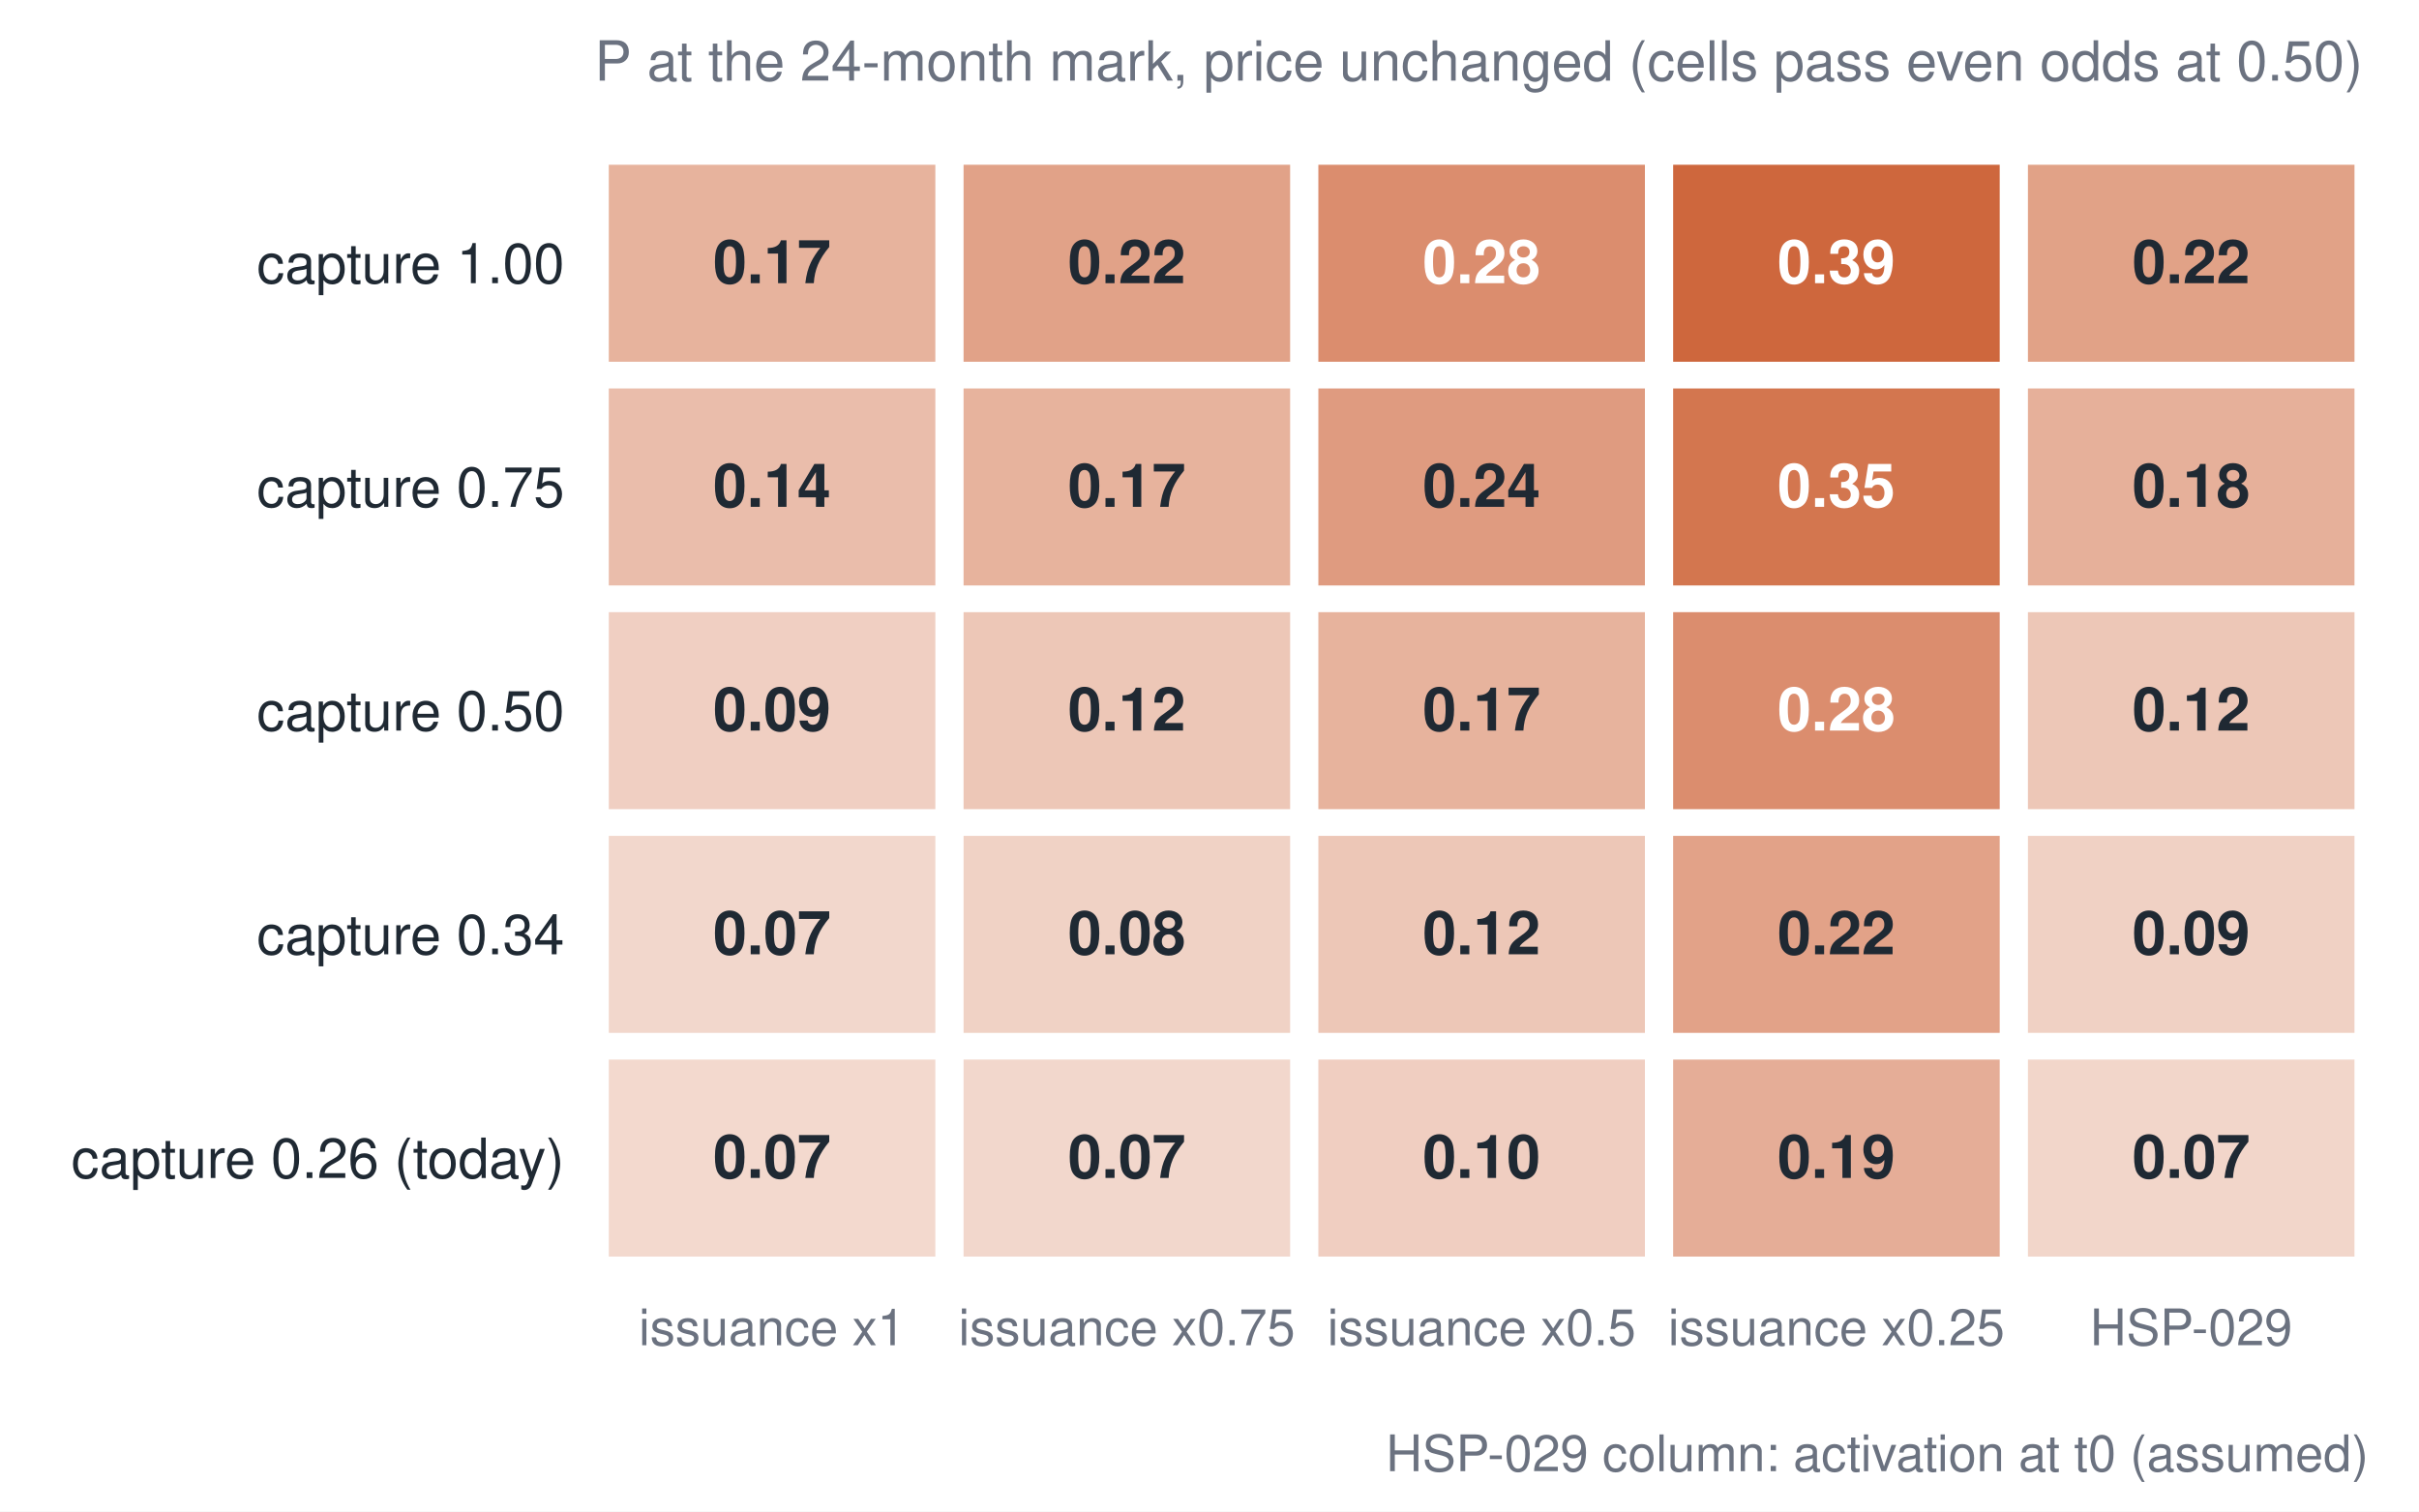
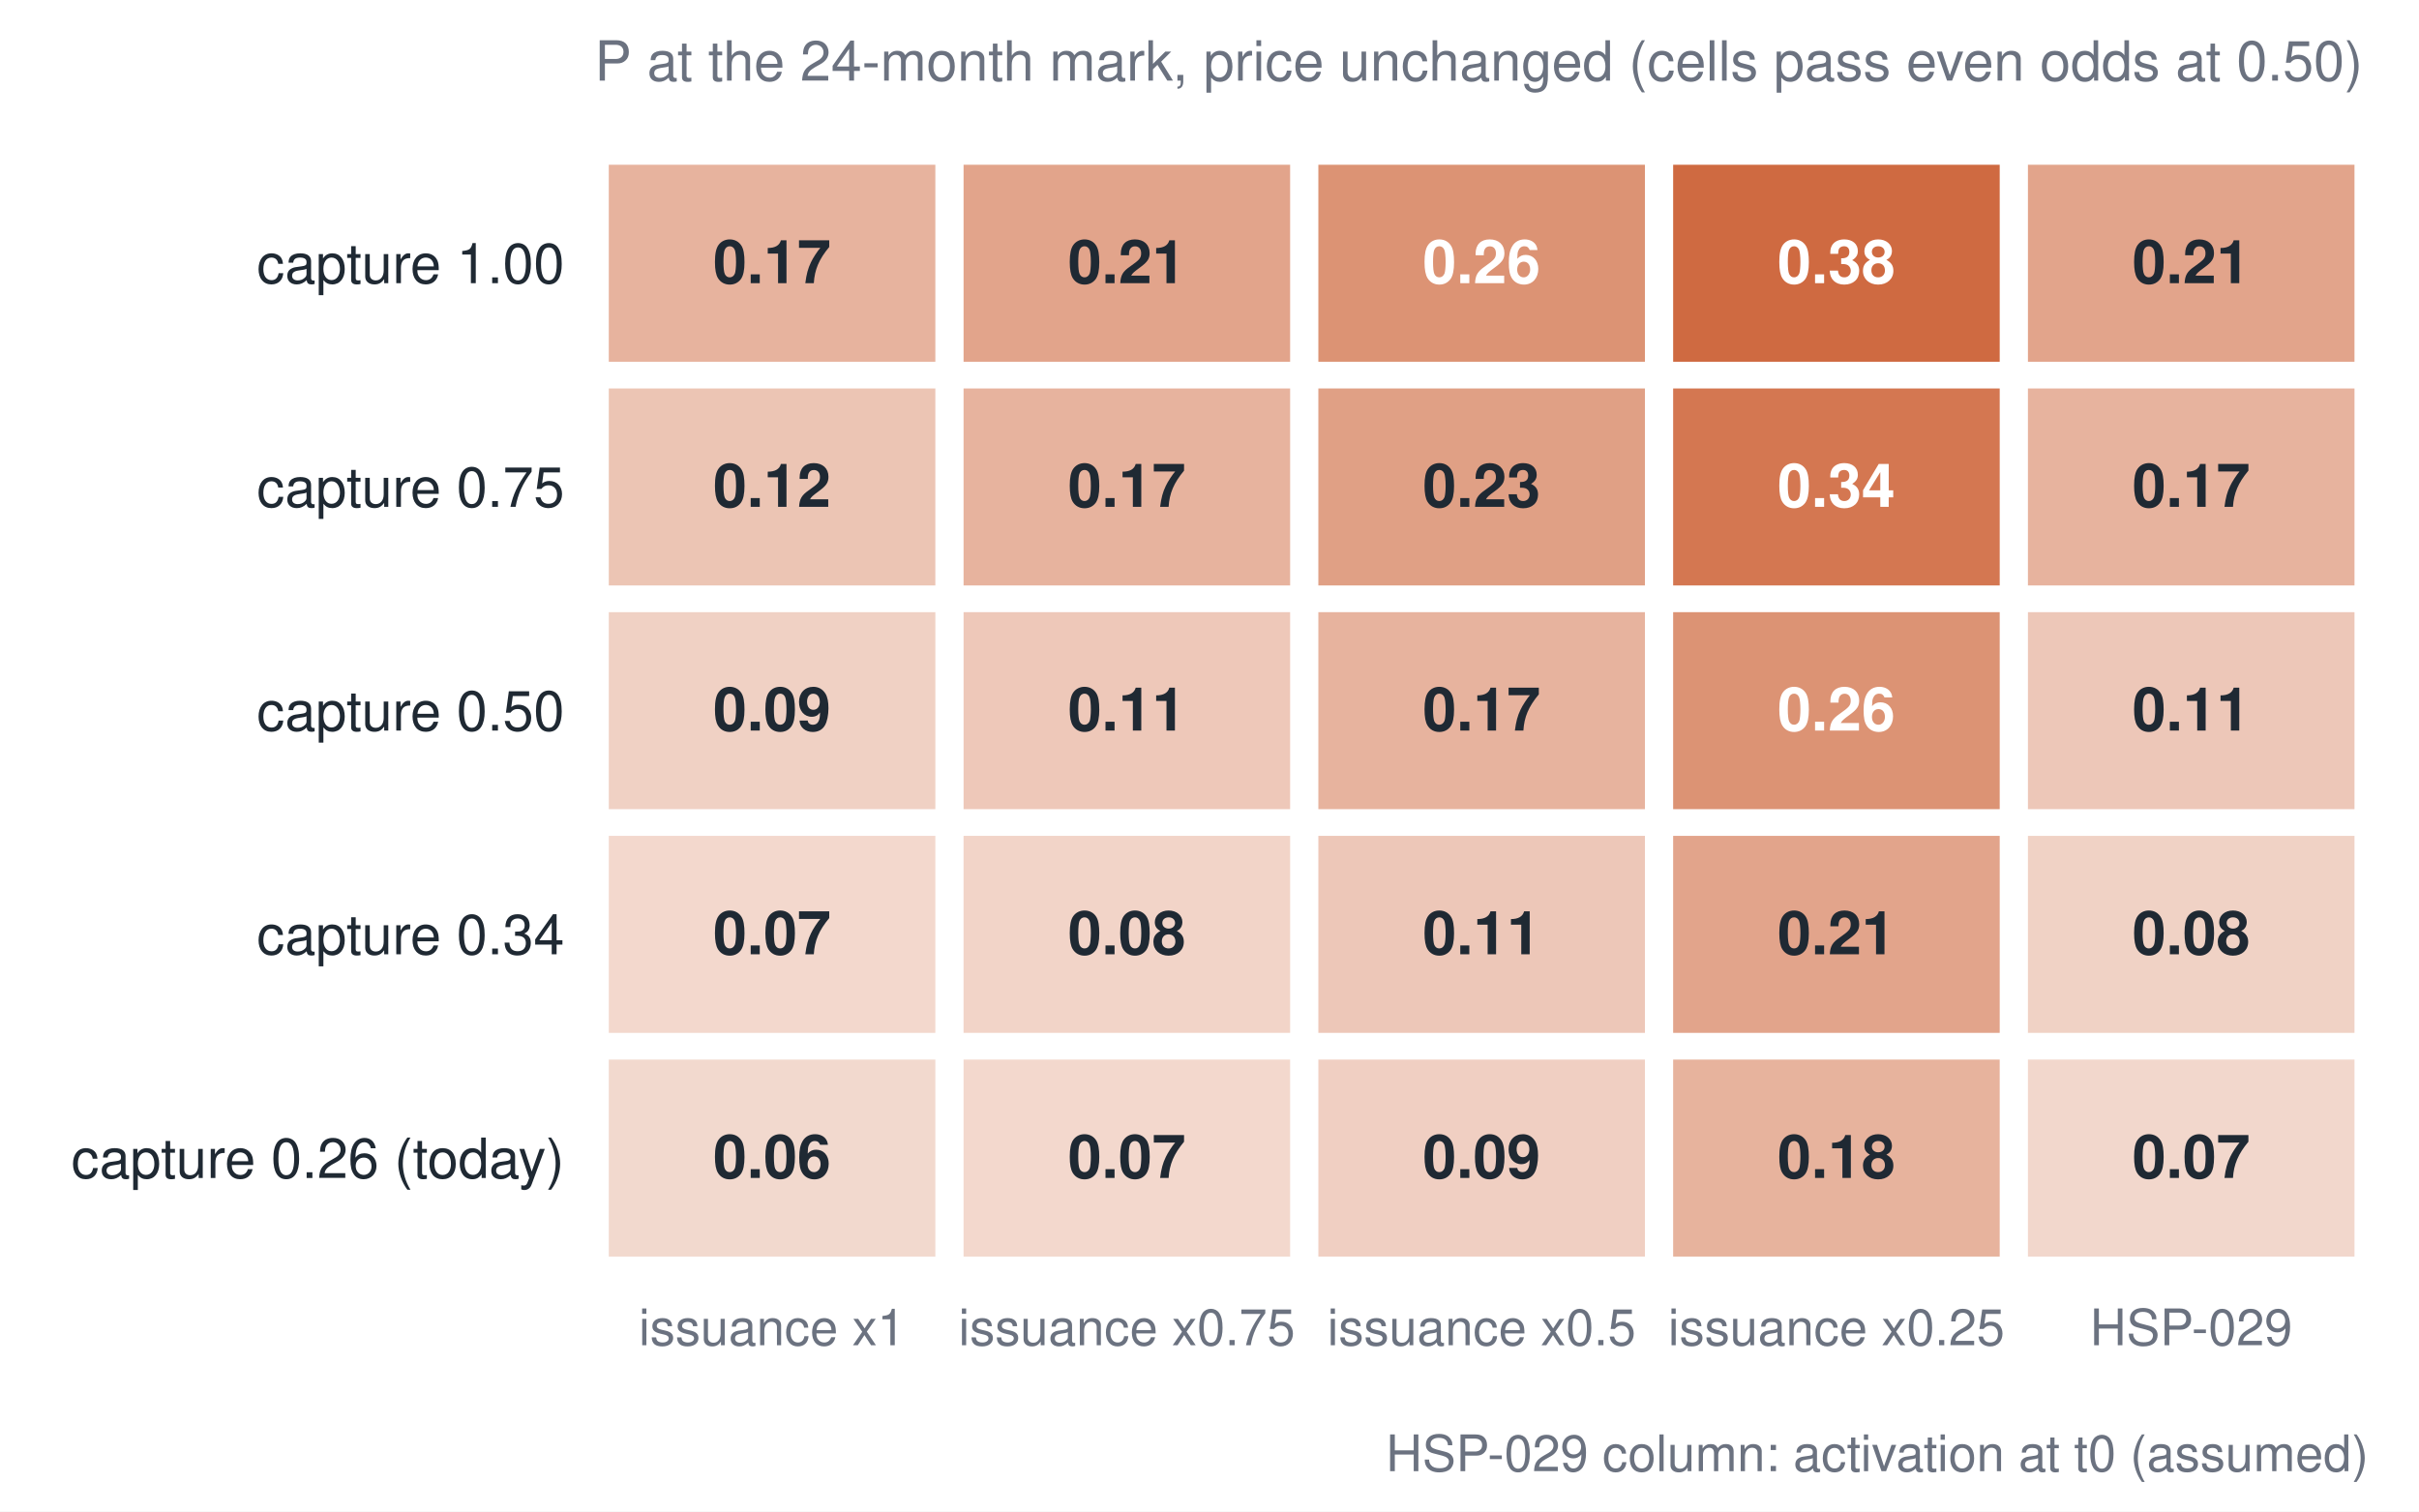
<svg xmlns="http://www.w3.org/2000/svg" viewBox="0 0 480 300" role="img" aria-label="Lever table" font-family="Helvetica, Arial, sans-serif">
  <rect x="0" y="0" width="480" height="300" fill="#ffffff" />
-   <rect x="120.8" y="210.3" width="64.8" height="39.1" fill="#c2410c" fill-opacity="0.202" />
-   <text x="153.2" y="233.8" font-size="12" text-anchor="middle" fill="#1f2933" font-weight="bold">0.07</text>
-   <rect x="120.8" y="165.9" width="64.8" height="39.1" fill="#c2410c" fill-opacity="0.209" />
+   <rect x="120.8" y="210.3" width="64.8" height="39.1" fill="#c2410c" fill-opacity="0.2" />
+   <text x="153.2" y="233.8" font-size="12" text-anchor="middle" fill="#1f2933" font-weight="bold">0.06</text>
+   <rect x="120.8" y="165.9" width="64.8" height="39.1" fill="#c2410c" fill-opacity="0.206" />
  <text x="153.2" y="189.4" font-size="12" text-anchor="middle" fill="#1f2933" font-weight="bold">0.07</text>
-   <rect x="120.8" y="121.5" width="64.8" height="39.1" fill="#c2410c" fill-opacity="0.252" />
+   <rect x="120.8" y="121.5" width="64.8" height="39.1" fill="#c2410c" fill-opacity="0.239" />
  <text x="153.2" y="145.0" font-size="12" text-anchor="middle" fill="#1f2933" font-weight="bold">0.09</text>
-   <rect x="120.8" y="77.1" width="64.8" height="39.1" fill="#c2410c" fill-opacity="0.345" />
-   <text x="153.2" y="100.6" font-size="12" text-anchor="middle" fill="#1f2933" font-weight="bold">0.14</text>
-   <rect x="120.8" y="32.7" width="64.8" height="39.1" fill="#c2410c" fill-opacity="0.402" />
+   <rect x="120.8" y="77.1" width="64.8" height="39.1" fill="#c2410c" fill-opacity="0.307" />
+   <text x="153.2" y="100.6" font-size="12" text-anchor="middle" fill="#1f2933" font-weight="bold">0.12</text>
+   <rect x="120.8" y="32.7" width="64.8" height="39.1" fill="#c2410c" fill-opacity="0.397" />
  <text x="153.2" y="56.2" font-size="12" text-anchor="middle" fill="#1f2933" font-weight="bold">0.17</text>
-   <rect x="191.2" y="210.3" width="64.8" height="39.1" fill="#c2410c" fill-opacity="0.209" />
+   <rect x="191.2" y="210.3" width="64.8" height="39.1" fill="#c2410c" fill-opacity="0.206" />
  <text x="223.6" y="233.8" font-size="12" text-anchor="middle" fill="#1f2933" font-weight="bold">0.07</text>
-   <rect x="191.2" y="165.9" width="64.8" height="39.1" fill="#c2410c" fill-opacity="0.236" />
+   <rect x="191.2" y="165.9" width="64.8" height="39.1" fill="#c2410c" fill-opacity="0.226" />
  <text x="223.6" y="189.4" font-size="12" text-anchor="middle" fill="#1f2933" font-weight="bold">0.08</text>
-   <rect x="191.2" y="121.5" width="64.8" height="39.1" fill="#c2410c" fill-opacity="0.295" />
-   <text x="223.6" y="145.0" font-size="12" text-anchor="middle" fill="#1f2933" font-weight="bold">0.12</text>
-   <rect x="191.2" y="77.1" width="64.8" height="39.1" fill="#c2410c" fill-opacity="0.402" />
+   <rect x="191.2" y="121.5" width="64.8" height="39.1" fill="#c2410c" fill-opacity="0.289" />
+   <text x="223.6" y="145.0" font-size="12" text-anchor="middle" fill="#1f2933" font-weight="bold">0.11</text>
+   <rect x="191.2" y="77.1" width="64.8" height="39.1" fill="#c2410c" fill-opacity="0.397" />
  <text x="223.6" y="100.6" font-size="12" text-anchor="middle" fill="#1f2933" font-weight="bold">0.17</text>
-   <rect x="191.2" y="32.7" width="64.8" height="39.1" fill="#c2410c" fill-opacity="0.486" />
-   <text x="223.6" y="56.2" font-size="12" text-anchor="middle" fill="#1f2933" font-weight="bold">0.22</text>
-   <rect x="261.6" y="210.3" width="64.8" height="39.1" fill="#c2410c" fill-opacity="0.257" />
-   <text x="294.0" y="233.8" font-size="12" text-anchor="middle" fill="#1f2933" font-weight="bold">0.10</text>
-   <rect x="261.6" y="165.9" width="64.8" height="39.1" fill="#c2410c" fill-opacity="0.296" />
-   <text x="294.0" y="189.4" font-size="12" text-anchor="middle" fill="#1f2933" font-weight="bold">0.12</text>
-   <rect x="261.6" y="121.5" width="64.8" height="39.1" fill="#c2410c" fill-opacity="0.402" />
+   <rect x="191.2" y="32.7" width="64.8" height="39.1" fill="#c2410c" fill-opacity="0.473" />
+   <text x="223.6" y="56.2" font-size="12" text-anchor="middle" fill="#1f2933" font-weight="bold">0.21</text>
+   <rect x="261.6" y="210.3" width="64.8" height="39.1" fill="#c2410c" fill-opacity="0.252" />
+   <text x="294.0" y="233.8" font-size="12" text-anchor="middle" fill="#1f2933" font-weight="bold">0.09</text>
+   <rect x="261.6" y="165.9" width="64.8" height="39.1" fill="#c2410c" fill-opacity="0.29" />
+   <text x="294.0" y="189.4" font-size="12" text-anchor="middle" fill="#1f2933" font-weight="bold">0.11</text>
+   <rect x="261.6" y="121.5" width="64.8" height="39.1" fill="#c2410c" fill-opacity="0.397" />
  <text x="294.0" y="145.0" font-size="12" text-anchor="middle" fill="#1f2933" font-weight="bold">0.17</text>
-   <rect x="261.6" y="77.1" width="64.8" height="39.1" fill="#c2410c" fill-opacity="0.521" />
-   <text x="294.0" y="100.6" font-size="12" text-anchor="middle" fill="#1f2933" font-weight="bold">0.24</text>
-   <rect x="261.6" y="32.7" width="64.8" height="39.1" fill="#c2410c" fill-opacity="0.596" />
-   <text x="294.0" y="56.2" font-size="12" text-anchor="middle" fill="#ffffff" font-weight="bold">0.28</text>
-   <rect x="332.0" y="210.3" width="64.8" height="39.1" fill="#c2410c" fill-opacity="0.427" />
-   <text x="364.4" y="233.8" font-size="12" text-anchor="middle" fill="#1f2933" font-weight="bold">0.19</text>
-   <rect x="332.0" y="165.9" width="64.8" height="39.1" fill="#c2410c" fill-opacity="0.488" />
-   <text x="364.4" y="189.4" font-size="12" text-anchor="middle" fill="#1f2933" font-weight="bold">0.22</text>
-   <rect x="332.0" y="121.5" width="64.8" height="39.1" fill="#c2410c" fill-opacity="0.596" />
-   <text x="364.4" y="145.0" font-size="12" text-anchor="middle" fill="#ffffff" font-weight="bold">0.28</text>
-   <rect x="332.0" y="77.1" width="64.8" height="39.1" fill="#c2410c" fill-opacity="0.721" />
-   <text x="364.4" y="100.6" font-size="12" text-anchor="middle" fill="#ffffff" font-weight="bold">0.35</text>
-   <rect x="332.0" y="32.7" width="64.8" height="39.1" fill="#c2410c" fill-opacity="0.794" />
-   <text x="364.4" y="56.2" font-size="12" text-anchor="middle" fill="#ffffff" font-weight="bold">0.39</text>
-   <rect x="402.4" y="210.3" width="64.8" height="39.1" fill="#c2410c" fill-opacity="0.216" />
+   <rect x="261.6" y="77.1" width="64.8" height="39.1" fill="#c2410c" fill-opacity="0.497" />
+   <text x="294.0" y="100.6" font-size="12" text-anchor="middle" fill="#1f2933" font-weight="bold">0.23</text>
+   <rect x="261.6" y="32.7" width="64.8" height="39.1" fill="#c2410c" fill-opacity="0.567" />
+   <text x="294.0" y="56.2" font-size="12" text-anchor="middle" fill="#ffffff" font-weight="bold">0.26</text>
+   <rect x="332.0" y="210.3" width="64.8" height="39.1" fill="#c2410c" fill-opacity="0.402" />
+   <text x="364.4" y="233.8" font-size="12" text-anchor="middle" fill="#1f2933" font-weight="bold">0.18</text>
+   <rect x="332.0" y="165.9" width="64.8" height="39.1" fill="#c2410c" fill-opacity="0.473" />
+   <text x="364.4" y="189.4" font-size="12" text-anchor="middle" fill="#1f2933" font-weight="bold">0.21</text>
+   <rect x="332.0" y="121.5" width="64.8" height="39.1" fill="#c2410c" fill-opacity="0.567" />
+   <text x="364.4" y="145.0" font-size="12" text-anchor="middle" fill="#ffffff" font-weight="bold">0.26</text>
+   <rect x="332.0" y="77.1" width="64.8" height="39.1" fill="#c2410c" fill-opacity="0.714" />
+   <text x="364.4" y="100.6" font-size="12" text-anchor="middle" fill="#ffffff" font-weight="bold">0.34</text>
+   <rect x="332.0" y="32.7" width="64.8" height="39.1" fill="#c2410c" fill-opacity="0.778" />
+   <text x="364.4" y="56.2" font-size="12" text-anchor="middle" fill="#ffffff" font-weight="bold">0.38</text>
+   <rect x="402.4" y="210.3" width="64.8" height="39.1" fill="#c2410c" fill-opacity="0.209" />
  <text x="434.8" y="233.8" font-size="12" text-anchor="middle" fill="#1f2933" font-weight="bold">0.07</text>
-   <rect x="402.4" y="165.9" width="64.8" height="39.1" fill="#c2410c" fill-opacity="0.239" />
-   <text x="434.8" y="189.4" font-size="12" text-anchor="middle" fill="#1f2933" font-weight="bold">0.09</text>
-   <rect x="402.4" y="121.5" width="64.8" height="39.1" fill="#c2410c" fill-opacity="0.296" />
-   <text x="434.8" y="145.0" font-size="12" text-anchor="middle" fill="#1f2933" font-weight="bold">0.12</text>
-   <rect x="402.4" y="77.1" width="64.8" height="39.1" fill="#c2410c" fill-opacity="0.417" />
-   <text x="434.8" y="100.6" font-size="12" text-anchor="middle" fill="#1f2933" font-weight="bold">0.18</text>
-   <rect x="402.4" y="32.7" width="64.8" height="39.1" fill="#c2410c" fill-opacity="0.491" />
-   <text x="434.8" y="56.2" font-size="12" text-anchor="middle" fill="#1f2933" font-weight="bold">0.22</text>
+   <rect x="402.4" y="165.9" width="64.8" height="39.1" fill="#c2410c" fill-opacity="0.235" />
+   <text x="434.8" y="189.4" font-size="12" text-anchor="middle" fill="#1f2933" font-weight="bold">0.08</text>
+   <rect x="402.4" y="121.5" width="64.8" height="39.1" fill="#c2410c" fill-opacity="0.291" />
+   <text x="434.8" y="145.0" font-size="12" text-anchor="middle" fill="#1f2933" font-weight="bold">0.11</text>
+   <rect x="402.4" y="77.1" width="64.8" height="39.1" fill="#c2410c" fill-opacity="0.397" />
+   <text x="434.8" y="100.6" font-size="12" text-anchor="middle" fill="#1f2933" font-weight="bold">0.17</text>
+   <rect x="402.4" y="32.7" width="64.8" height="39.1" fill="#c2410c" fill-opacity="0.475" />
+   <text x="434.8" y="56.2" font-size="12" text-anchor="middle" fill="#1f2933" font-weight="bold">0.21</text>
  <text x="112.0" y="233.8" font-size="11" text-anchor="end" fill="#1f2933" font-weight="normal">capture 0.26 (today)</text>
  <text x="112.0" y="189.4" font-size="11" text-anchor="end" fill="#1f2933" font-weight="normal">capture 0.34</text>
  <text x="112.0" y="145.0" font-size="11" text-anchor="end" fill="#1f2933" font-weight="normal">capture 0.50</text>
  <text x="112.0" y="100.6" font-size="11" text-anchor="end" fill="#1f2933" font-weight="normal">capture 0.75</text>
  <text x="112.0" y="56.2" font-size="11" text-anchor="end" fill="#1f2933" font-weight="normal">capture 1.00</text>
  <text x="153.2" y="267.0" font-size="10" text-anchor="middle" fill="#6b7280" font-weight="normal">issuance x1</text>
  <text x="223.6" y="267.0" font-size="10" text-anchor="middle" fill="#6b7280" font-weight="normal">issuance x0.75</text>
  <text x="294.0" y="267.0" font-size="10" text-anchor="middle" fill="#6b7280" font-weight="normal">issuance x0.5</text>
  <text x="364.4" y="267.0" font-size="10" text-anchor="middle" fill="#6b7280" font-weight="normal">issuance x0.25</text>
  <text x="434.8" y="267.0" font-size="10" text-anchor="middle" fill="#6b7280" font-weight="normal">HSP-029</text>
  <text x="118.0" y="16.0" font-size="11" text-anchor="start" fill="#6b7280" font-weight="normal">P at the 24-month mark, price unchanged (cells pass even odds at 0.50)</text>
  <text x="470.0" y="292.0" font-size="10" text-anchor="end" fill="#6b7280" font-weight="normal">HSP-029 column: activation at t0 (assumed)</text>
</svg>
